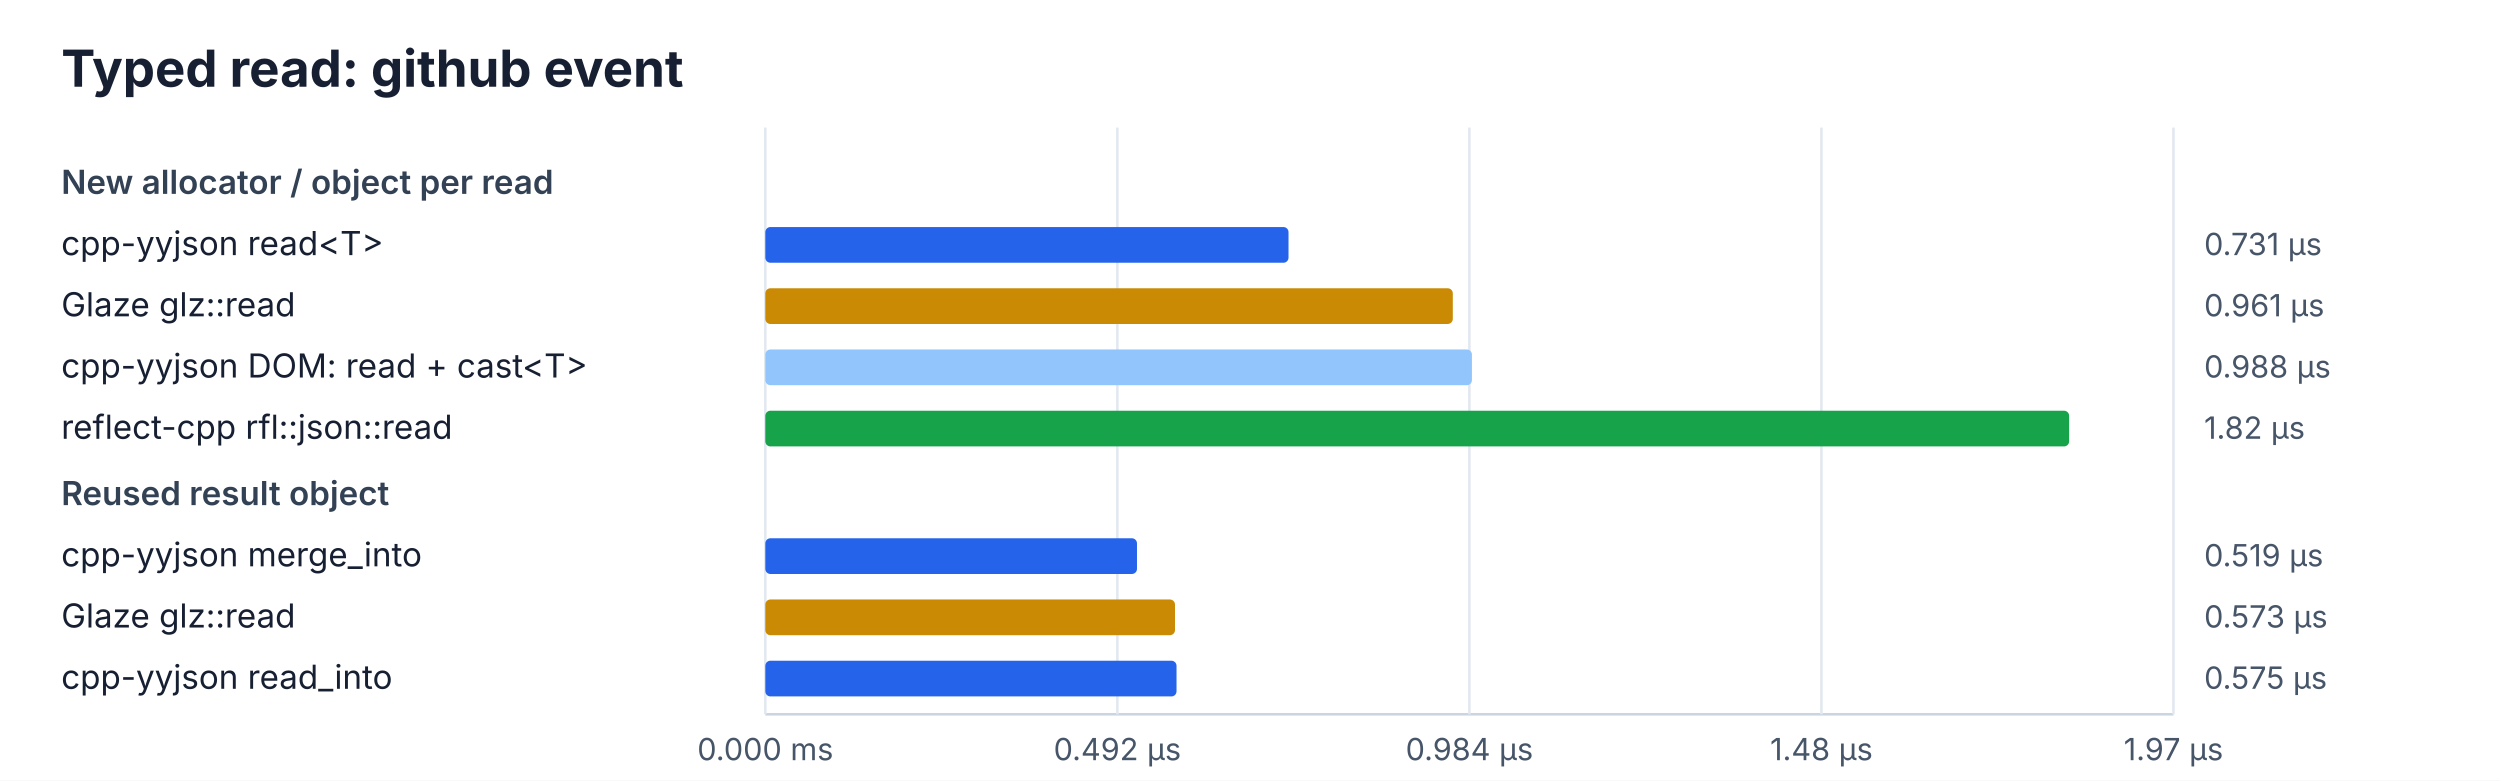
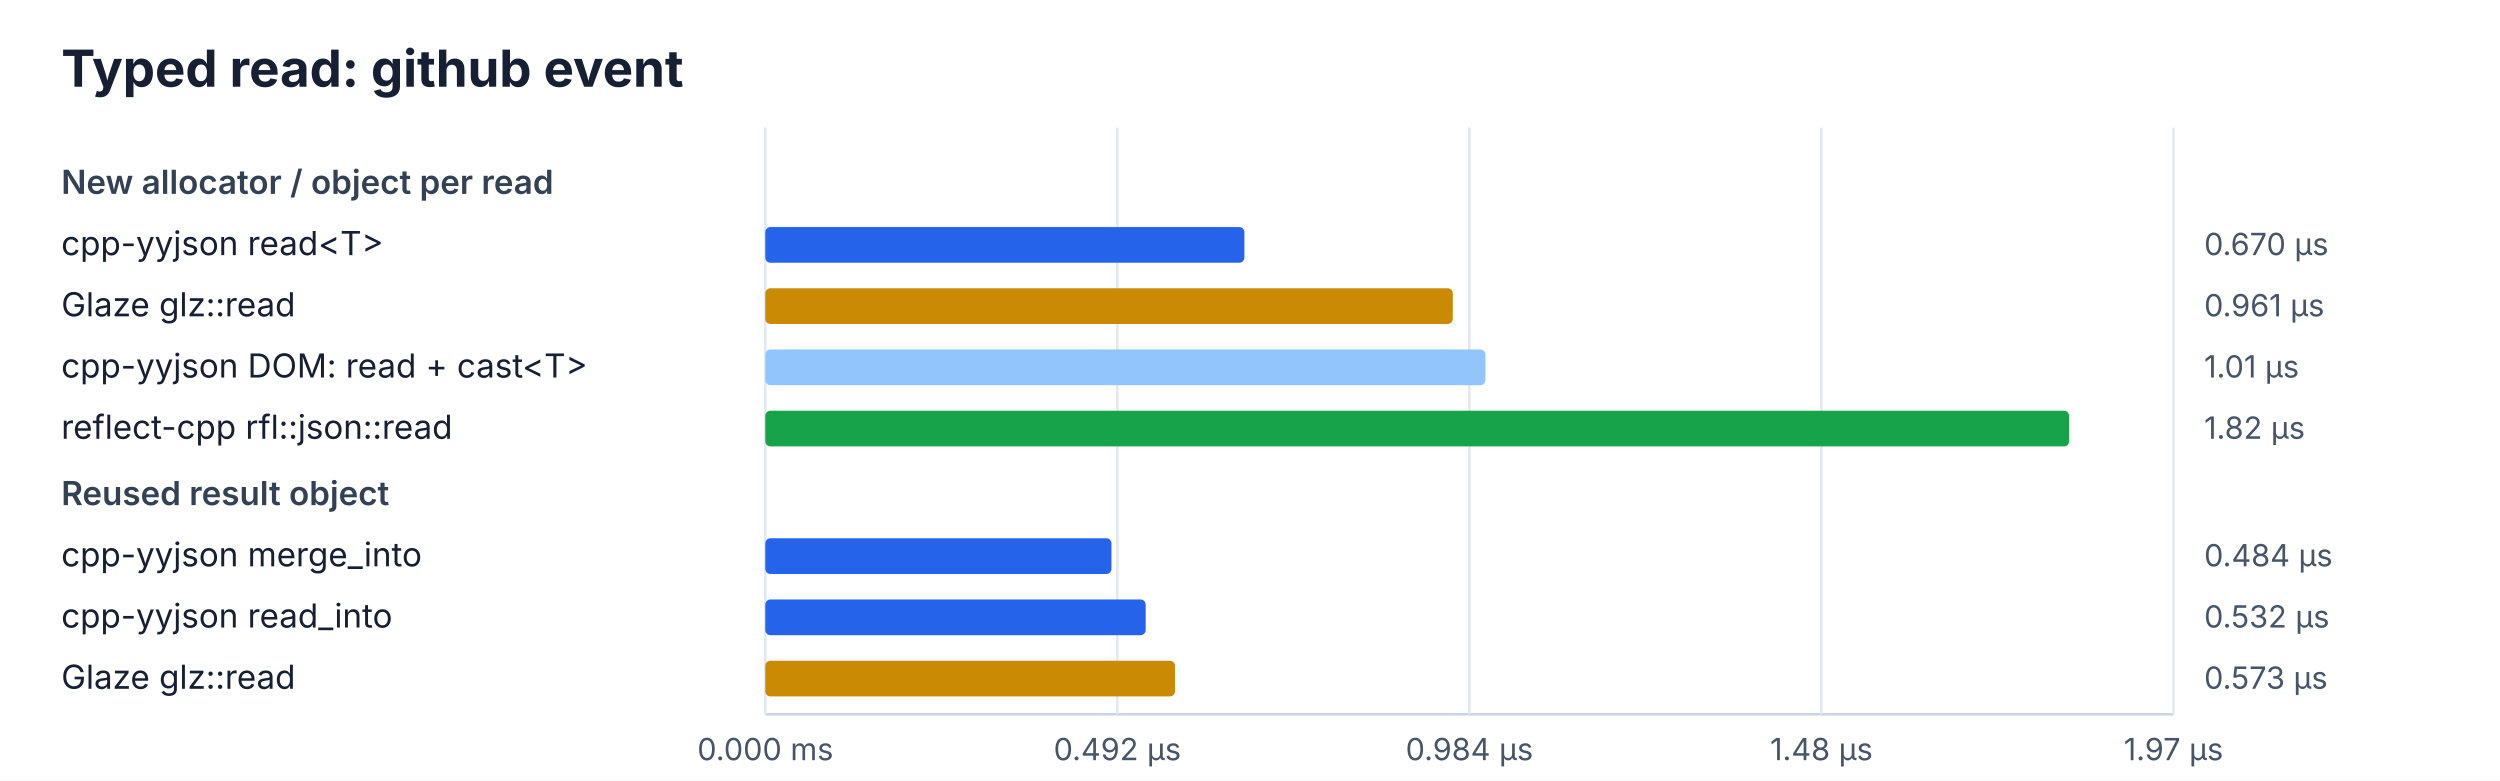
<svg xmlns="http://www.w3.org/2000/svg" width="980" height="306" viewBox="0 0 980 306">
  <rect width="100%" height="100%" fill="#ffffff" />
  <style>text{font-family:ui-sans-serif,system-ui,-apple-system,BlinkMacSystemFont,"Segoe UI",sans-serif;fill:#172033}.title{font-size:20px;font-weight:700}.heading{font-size:13px;font-weight:600;fill:#334155}.label{font-size:13px}.value{font-size:12px;fill:#475569}.axis{stroke:#cbd5e1;stroke-width:1}.grid{stroke:#e2e8f0;stroke-width:1}</style>
  <text x="24" y="34" class="title">Typed read: github event</text>
  <line x1="300" y1="280" x2="852" y2="280" class="axis" />
  <line x1="300.0" y1="50" x2="300.0" y2="280" class="grid" />
  <text x="300.0" y="298" class="value" text-anchor="middle">0.000 ms</text>
  <line x1="438.0" y1="50" x2="438.0" y2="280" class="grid" />
  <text x="438.0" y="298" class="value" text-anchor="middle">0.492 µs</text>
  <line x1="576.0" y1="50" x2="576.0" y2="280" class="grid" />
  <text x="576.0" y="298" class="value" text-anchor="middle">0.984 µs</text>
  <line x1="714.0" y1="50" x2="714.0" y2="280" class="grid" />
  <text x="714.0" y="298" class="value" text-anchor="middle">1.48 µs</text>
  <line x1="852.0" y1="50" x2="852.0" y2="280" class="grid" />
  <text x="852.0" y="298" class="value" text-anchor="middle">1.97 µs</text>
  <text x="24" y="76" class="heading">New allocator / object per read</text>
  <text x="24" y="100" class="label">cpp-yyjson read&lt;T&gt;</text>
-   <rect x="300" y="89" width="205.1" height="14" rx="2" fill="#2563eb" />
-   <text x="864" y="100" class="value">0.731 µs</text>
+   <rect x="300" y="89" width="187.8" height="14" rx="2" fill="#2563eb" />
+   <text x="864" y="100" class="value">0.670 µs</text>
  <text x="24" y="124" class="label">Glaze glz::read</text>
  <rect x="300" y="113" width="269.5" height="14" rx="2" fill="#ca8a04" />
  <text x="864" y="124" class="value">0.961 µs</text>
  <text x="24" y="148" class="label">cpp-yyjson DOM: read + cast&lt;T&gt;</text>
-   <rect x="300" y="137" width="277.0" height="14" rx="2" fill="#93c5fd" />
-   <text x="864" y="148" class="value">0.988 µs</text>
+   <rect x="300" y="137" width="282.3" height="14" rx="2" fill="#93c5fd" />
+   <text x="864" y="148" class="value">1.01 µs</text>
  <text x="24" y="172" class="label">reflect-cpp rfl::json::read</text>
  <rect x="300" y="161" width="511.1" height="14" rx="2" fill="#16a34a" />
  <text x="864" y="172" class="value">1.82 µs</text>
  <text x="24" y="198" class="heading">Reused result object</text>
  <text x="24" y="222" class="label">cpp-yyjson merge_into</text>
-   <rect x="300" y="211" width="145.7" height="14" rx="2" fill="#2563eb" />
-   <text x="864" y="222" class="value">0.519 µs</text>
-   <text x="24" y="246" class="label">Glaze glz::read</text>
-   <rect x="300" y="235" width="160.6" height="14" rx="2" fill="#ca8a04" />
-   <text x="864" y="246" class="value">0.573 µs</text>
-   <text x="24" y="270" class="label">cpp-yyjson read_into</text>
-   <rect x="300" y="259" width="161.2" height="14" rx="2" fill="#2563eb" />
-   <text x="864" y="270" class="value">0.575 µs</text>
+   <rect x="300" y="211" width="135.7" height="14" rx="2" fill="#2563eb" />
+   <text x="864" y="222" class="value">0.484 µs</text>
+   <text x="24" y="246" class="label">cpp-yyjson read_into</text>
+   <rect x="300" y="235" width="149.1" height="14" rx="2" fill="#2563eb" />
+   <text x="864" y="246" class="value">0.532 µs</text>
+   <text x="24" y="270" class="label">Glaze glz::read</text>
+   <rect x="300" y="259" width="160.6" height="14" rx="2" fill="#ca8a04" />
+   <text x="864" y="270" class="value">0.573 µs</text>
</svg>
